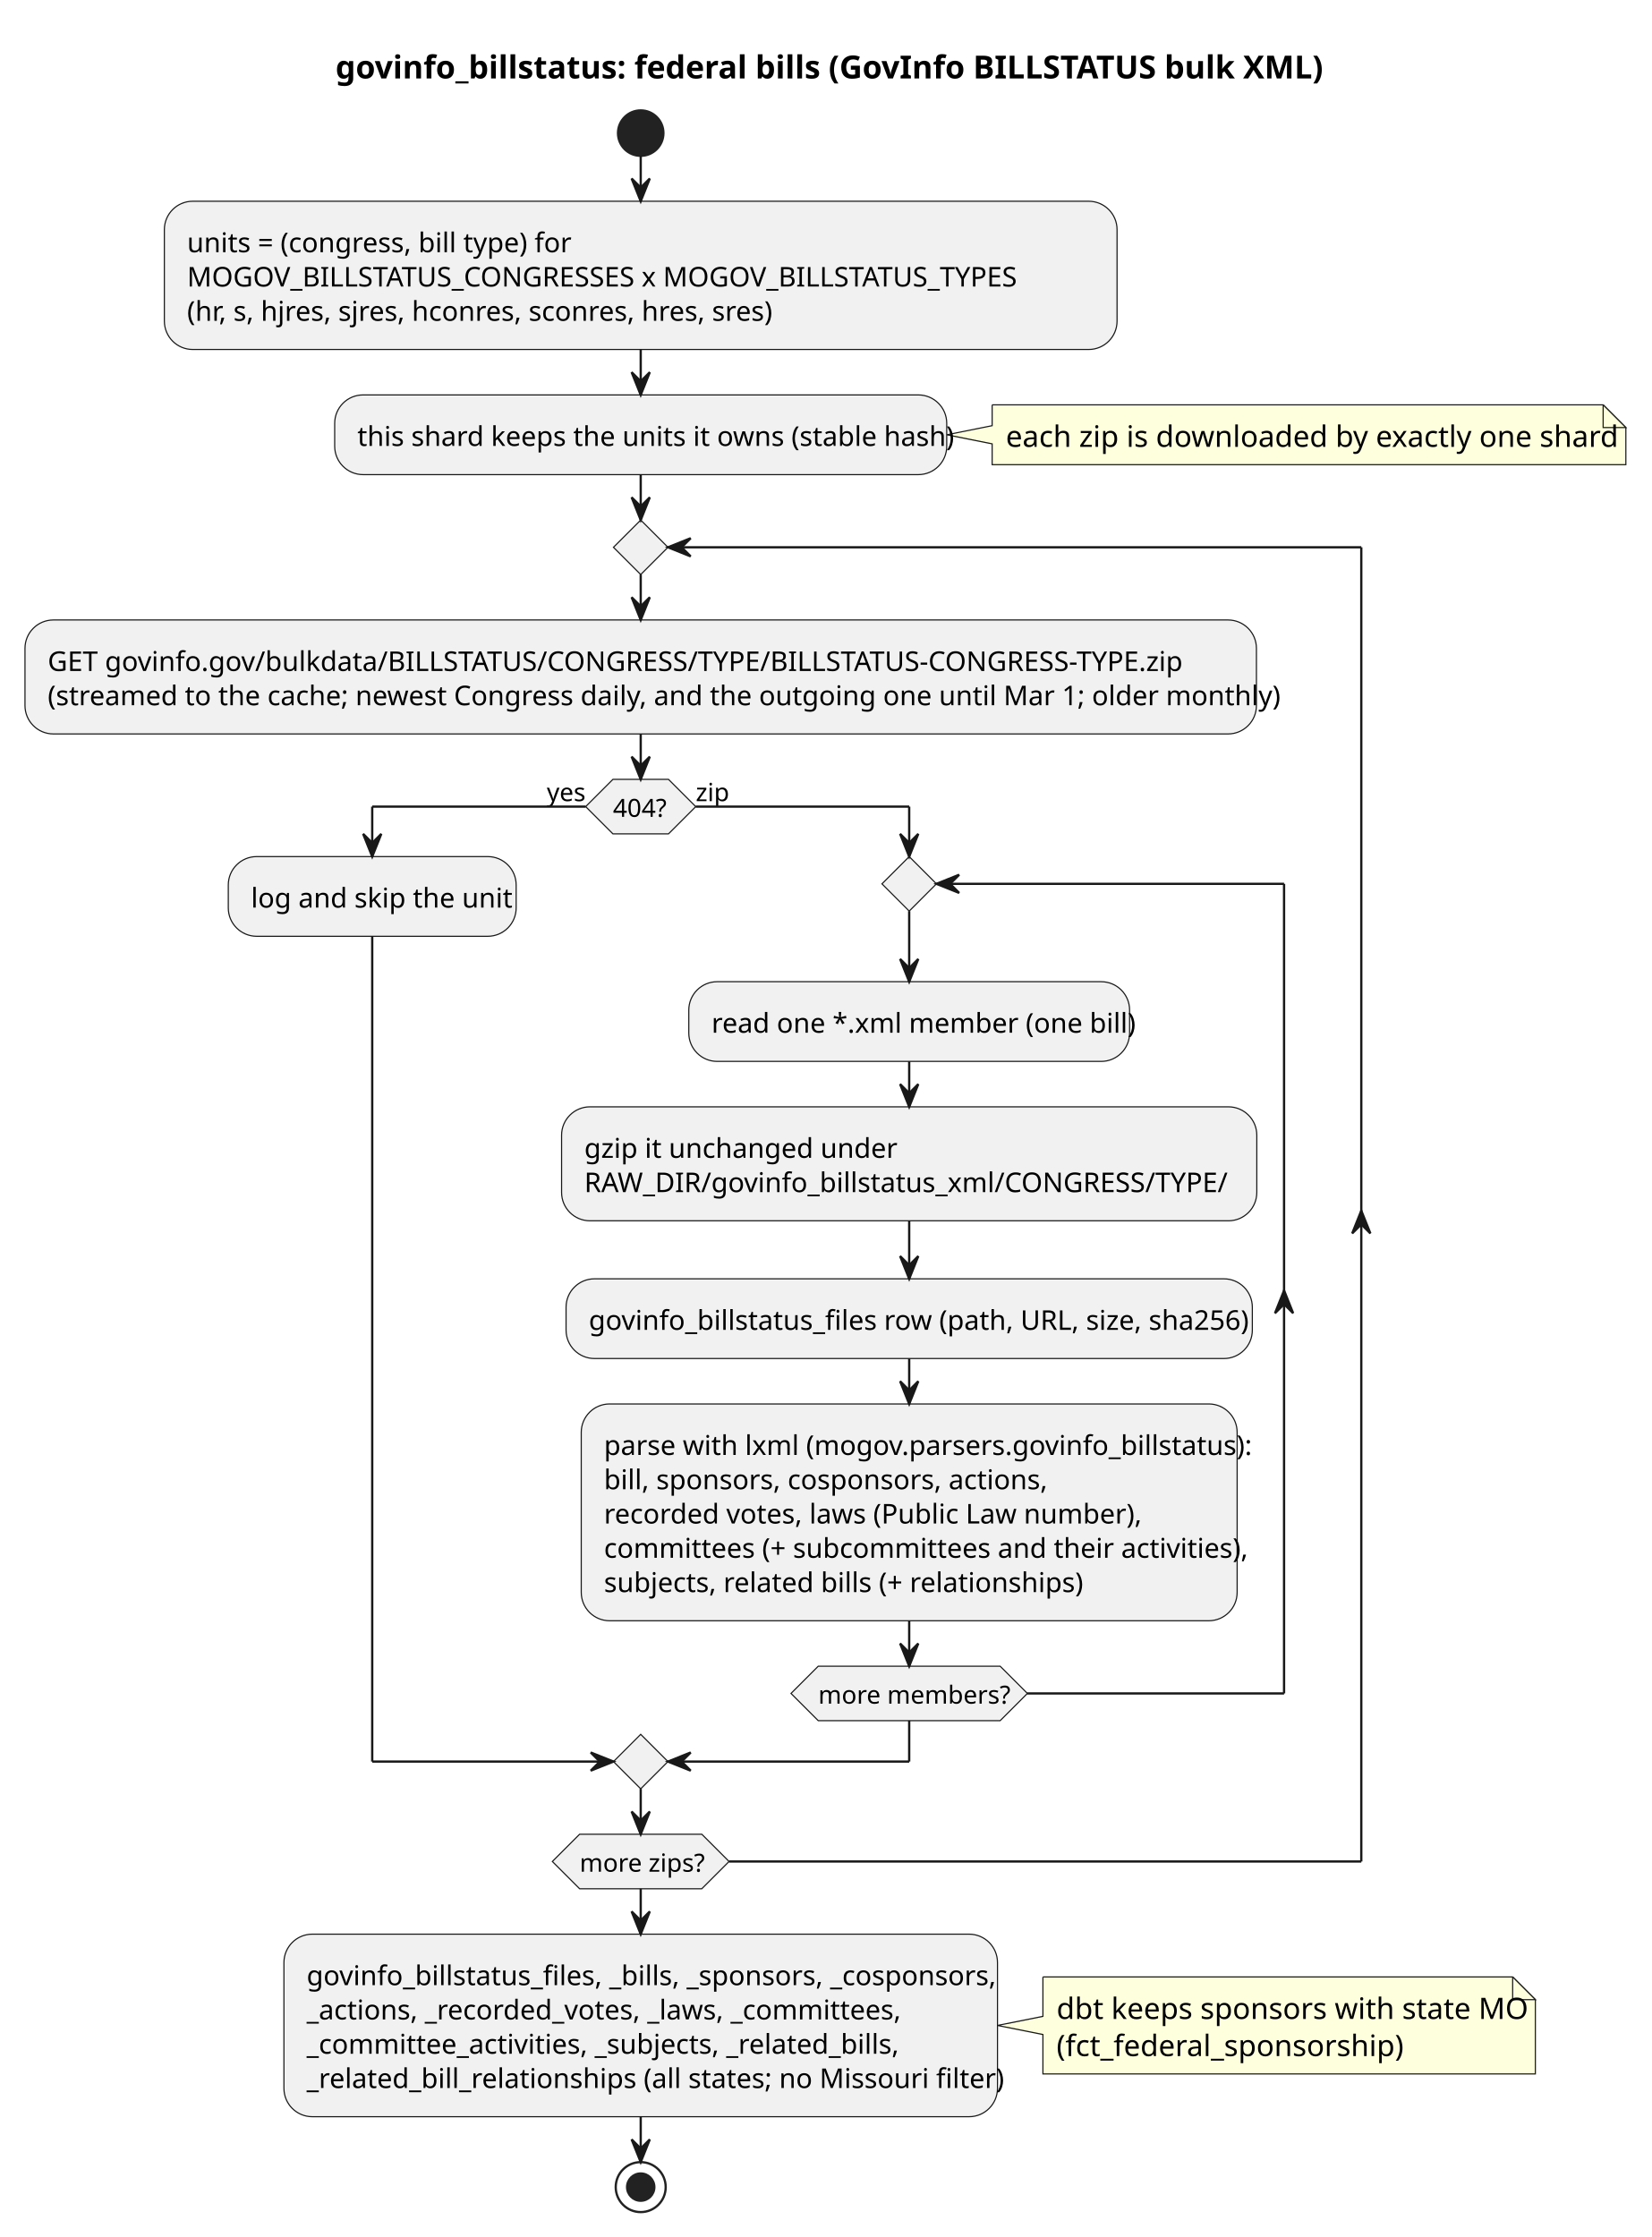
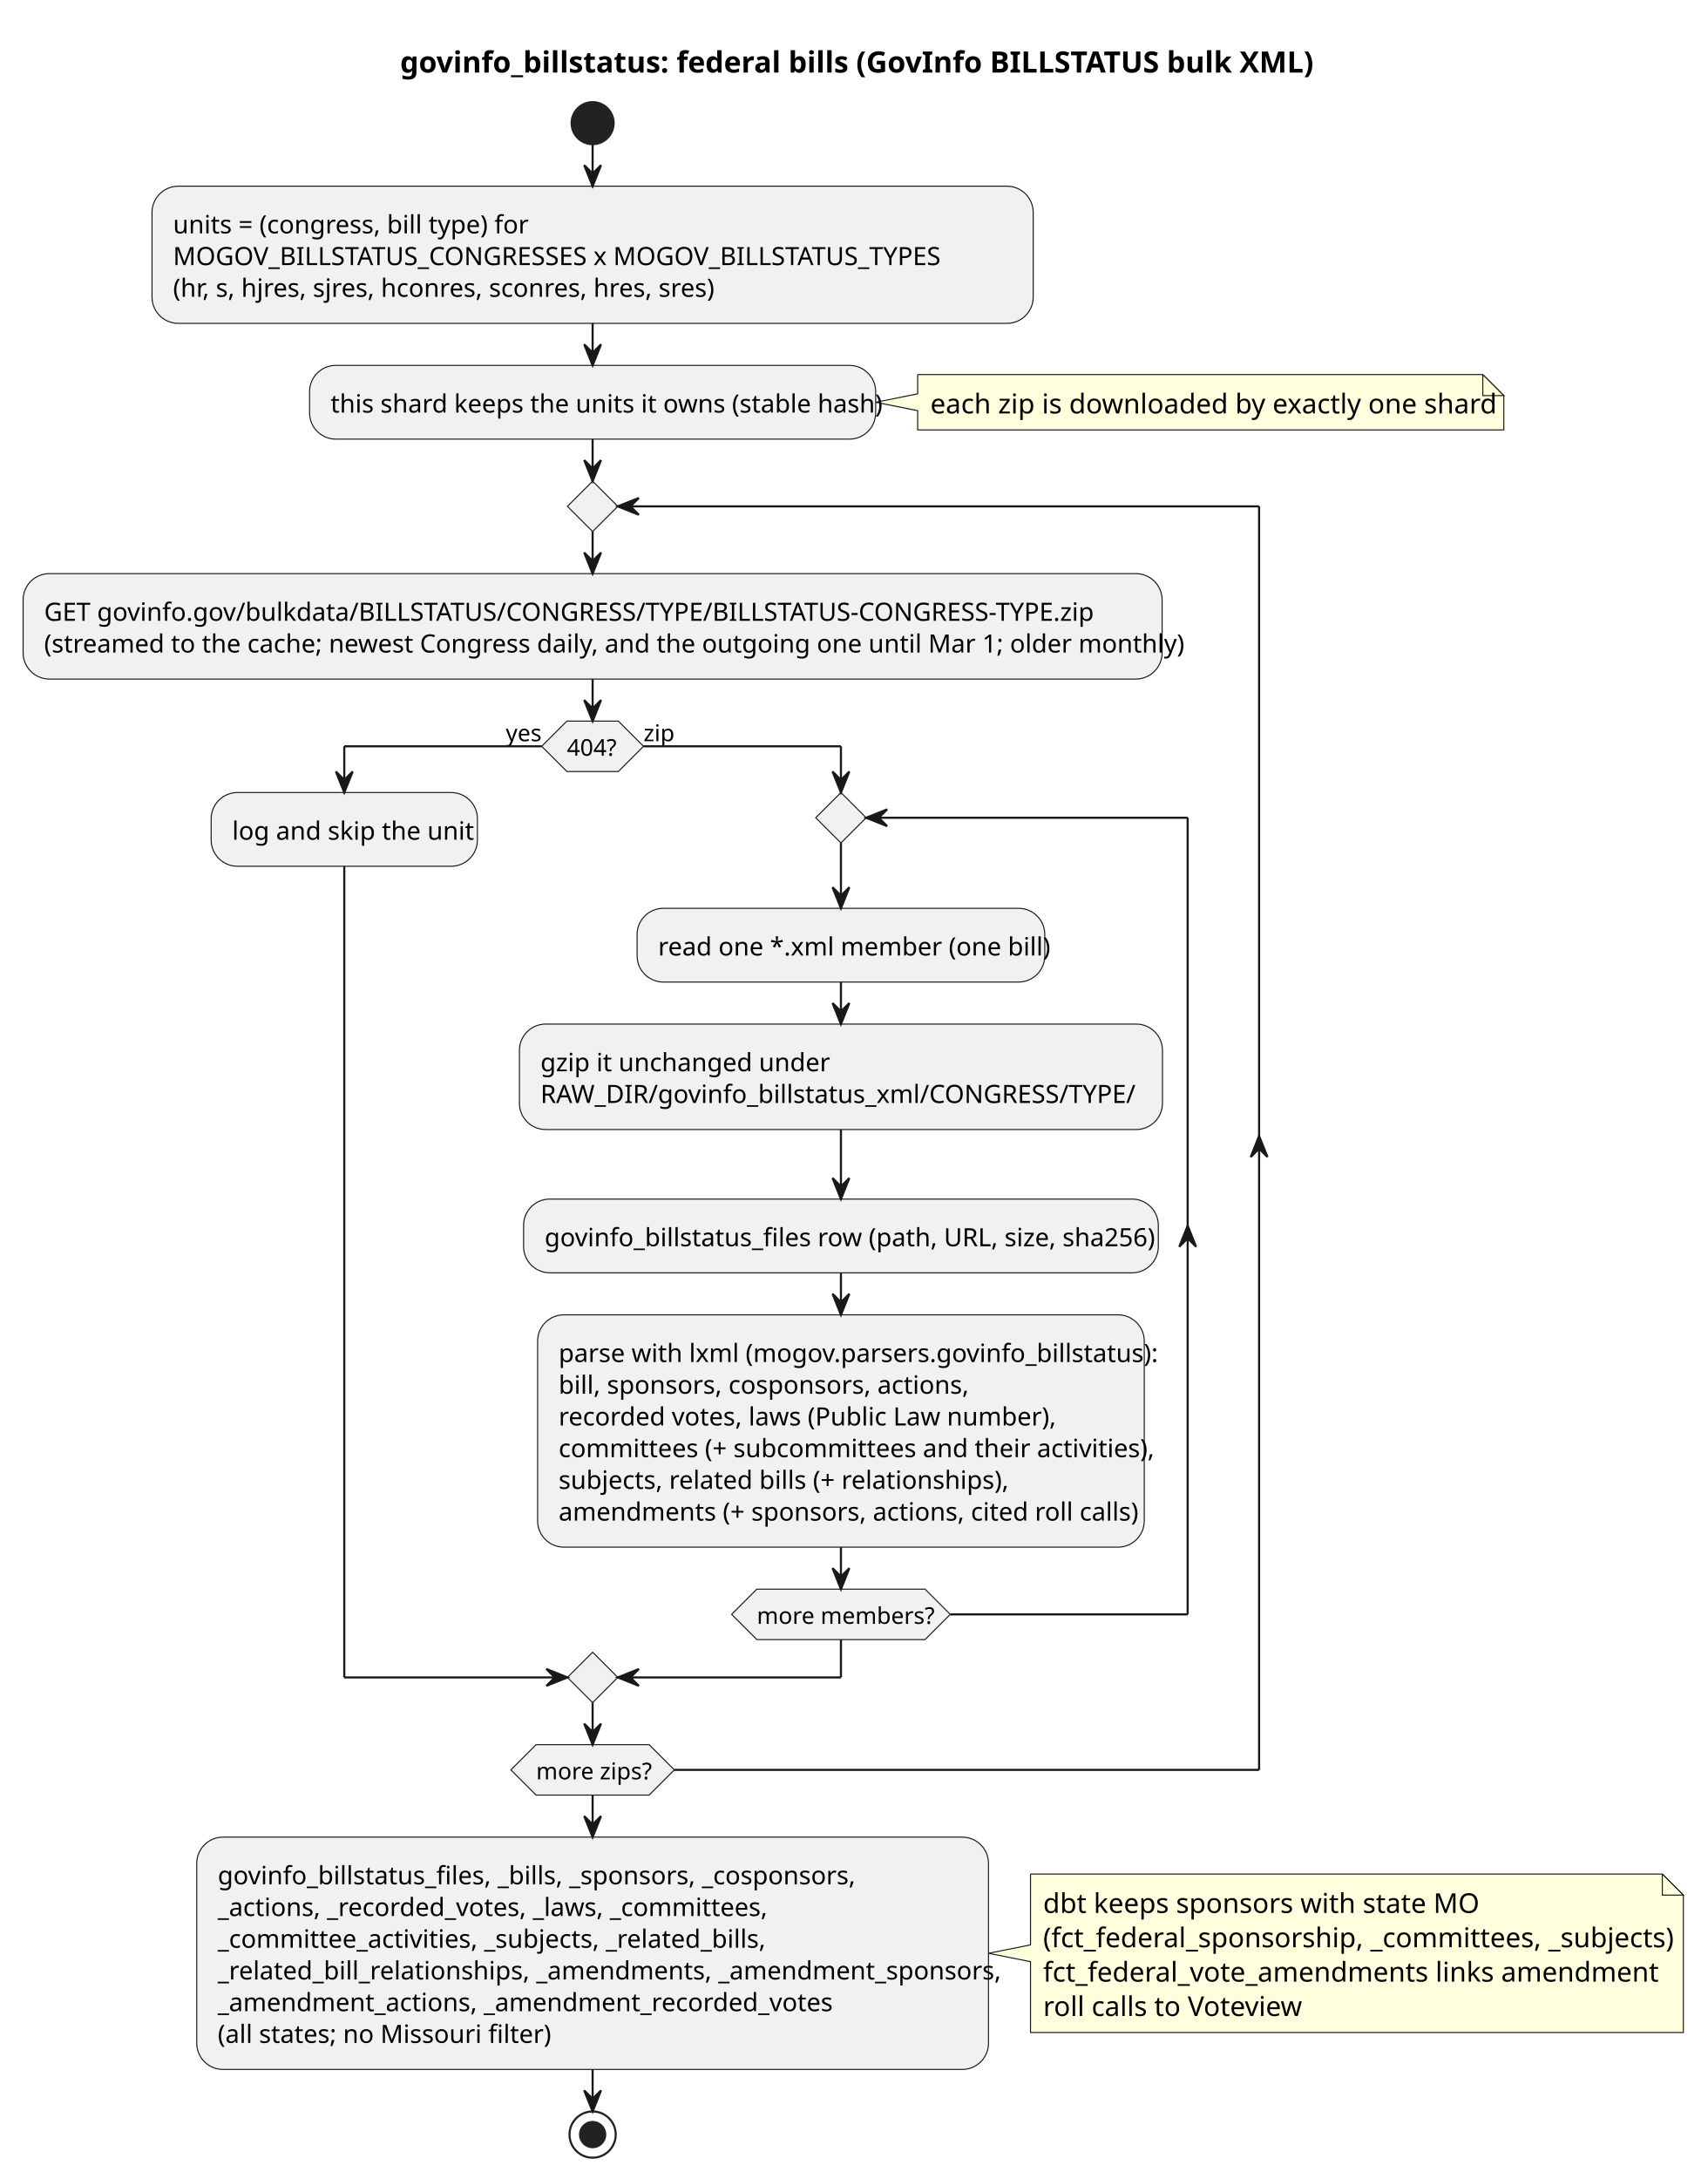
- <svg xmlns="http://www.w3.org/2000/svg" contentStyleType="text/css" height="985px" preserveAspectRatio="none" style="width:727px;height:985px;background:#FFFFFF;" version="1.1" viewBox="0 0 727 985" width="727px" zoomAndPan="magnify">
+ <svg xmlns="http://www.w3.org/2000/svg" contentStyleType="text/css" height="1037px" preserveAspectRatio="none" style="width:813px;height:1037px;background:#FFFFFF;" version="1.1" viewBox="0 0 813 1037" width="813px" zoomAndPan="magnify">
  <defs />
  <g>
-     <text fill="#000000" font-family="sans-serif" font-size="14" font-weight="bold" lengthAdjust="spacing" textLength="429.345" x="147.733" y="34.533">govinfo_billstatus: federal bills (GovInfo BILLSTATUS bulk XML)</text>
+     <text fill="#000000" font-family="sans-serif" font-size="14" font-weight="bold" lengthAdjust="spacing" textLength="429.345" x="190.462" y="34.533">govinfo_billstatus: federal bills (GovInfo BILLSTATUS bulk XML)</text>
    <ellipse cx="282.085" cy="58.609" fill="#222222" rx="10" ry="10" style="stroke:#222222;stroke-width:1.0;" />
    <rect fill="#F1F1F1" height="65.281" rx="12.5" ry="12.5" style="stroke:#181818;stroke-width:0.5;" width="419.445" x="72.362" y="88.609" />
    <text fill="#000000" font-family="sans-serif" font-size="12" lengthAdjust="spacing" textLength="160.4" x="82.362" y="111.066">units = (congress, bill type) for</text>
    <text fill="#000000" font-family="sans-serif" font-size="12" lengthAdjust="spacing" textLength="399.445" x="82.362" y="126.16">MOGOV_BILLSTATUS_CONGRESSES x MOGOV_BILLSTATUS_TYPES</text>
    <text fill="#000000" font-family="sans-serif" font-size="12" lengthAdjust="spacing" textLength="253.406" x="82.362" y="141.254">(hr, s, hjres, sjres, hconres, sconres, hres, sres)</text>
    <path d="M436.816,178.262 L436.816,187.438 L416.816,191.438 L436.816,195.438 L436.816,204.613 A0,0 0 0 0 436.816,204.613 L715.811,204.613 A0,0 0 0 0 715.811,204.613 L715.811,188.262 L705.811,178.262 L436.816,178.262 A0,0 0 0 0 436.816,178.262 " fill="#FEFFDD" style="stroke:#181818;stroke-width:0.5;" />
    <path d="M705.811,178.262 L705.811,188.262 L715.811,188.262 L705.811,178.262 " fill="#FEFFDD" style="stroke:#181818;stroke-width:0.5;" />
    <text fill="#000000" font-family="sans-serif" font-size="13" lengthAdjust="spacing" textLength="257.994" x="442.816" y="196.757">each zip is downloaded by exactly one shard</text>
    <rect fill="#F1F1F1" height="35.094" rx="12.5" ry="12.5" style="stroke:#181818;stroke-width:0.5;" width="269.463" x="147.353" y="173.891" />
    <text fill="#000000" font-family="sans-serif" font-size="12" lengthAdjust="spacing" textLength="249.463" x="157.353" y="196.348">this shard keeps the units it owns (stable hash)</text>
    <rect fill="#F1F1F1" height="50.188" rx="12.5" ry="12.5" style="stroke:#181818;stroke-width:0.5;" width="542.17" x="11" y="272.984" />
    <text fill="#000000" font-family="sans-serif" font-size="12" lengthAdjust="spacing" textLength="522.17" x="21" y="295.441">GET govinfo.gov/bulkdata/BILLSTATUS/CONGRESS/TYPE/BILLSTATUS-CONGRESS-TYPE.zip</text>
    <text fill="#000000" font-family="sans-serif" font-size="12" lengthAdjust="spacing" textLength="511.617" x="21" y="310.535">(streamed to the cache; newest Congress daily, and the outgoing one until Mar 1; older monthly)</text>
    <polygon fill="#F1F1F1" points="269.85,343.172,294.32,343.172,306.32,355.172,294.32,367.172,269.85,367.172,257.85,355.172,269.85,343.172" style="stroke:#181818;stroke-width:0.5;" />
    <text fill="#000000" font-family="sans-serif" font-size="11" lengthAdjust="spacing" textLength="24.471" x="269.85" y="359.673">404?</text>
    <text fill="#000000" font-family="sans-serif" font-size="11" lengthAdjust="spacing" textLength="17.118" x="240.732" y="352.755">yes</text>
    <text fill="#000000" font-family="sans-serif" font-size="11" lengthAdjust="spacing" textLength="14.062" x="306.32" y="352.755">zip</text>
    <rect fill="#F1F1F1" height="35.094" rx="12.5" ry="12.5" style="stroke:#181818;stroke-width:0.5;" width="126.74" x="100.509" y="377.172" />
    <text fill="#000000" font-family="sans-serif" font-size="12" lengthAdjust="spacing" textLength="106.74" x="110.509" y="399.629">log and skip the unit</text>
    <rect fill="#F1F1F1" height="35.094" rx="12.5" ry="12.5" style="stroke:#181818;stroke-width:0.5;" width="194.07" x="303.256" y="432.266" />
    <text fill="#000000" font-family="sans-serif" font-size="12" lengthAdjust="spacing" textLength="174.07" x="313.256" y="454.723">read one *.xml member (one bill)</text>
    <rect fill="#F1F1F1" height="50.188" rx="12.5" ry="12.5" style="stroke:#181818;stroke-width:0.5;" width="306.084" x="247.249" y="487.359" />
    <text fill="#000000" font-family="sans-serif" font-size="12" lengthAdjust="spacing" textLength="128.098" x="257.249" y="509.816">gzip it unchanged under</text>
    <text fill="#000000" font-family="sans-serif" font-size="12" lengthAdjust="spacing" textLength="286.084" x="257.249" y="524.91">RAW_DIR/govinfo_billstatus_xml/CONGRESS/TYPE/</text>
-     <rect fill="#F1F1F1" height="35.094" rx="12.5" ry="12.5" style="stroke:#181818;stroke-width:0.5;" width="302.141" x="249.221" y="563.094" />
-     <text fill="#000000" font-family="sans-serif" font-size="12" lengthAdjust="spacing" textLength="282.141" x="259.221" y="585.551">govinfo_billstatus_files row (path, URL, size, sha256)</text>
-     <rect fill="#F1F1F1" height="95.469" rx="12.5" ry="12.5" style="stroke:#181818;stroke-width:0.5;" width="288.769" x="255.906" y="618.188" />
-     <text fill="#000000" font-family="sans-serif" font-size="12" lengthAdjust="spacing" textLength="268.769" x="265.906" y="640.644">parse with lxml (mogov.parsers.govinfo_billstatus):</text>
-     <text fill="#000000" font-family="sans-serif" font-size="12" lengthAdjust="spacing" textLength="186.088" x="265.906" y="655.738">bill, sponsors, cosponsors, actions,</text>
-     <text fill="#000000" font-family="sans-serif" font-size="12" lengthAdjust="spacing" textLength="226.764" x="265.906" y="670.832">recorded votes, laws (Public Law number),</text>
-     <text fill="#000000" font-family="sans-serif" font-size="12" lengthAdjust="spacing" textLength="266.426" x="265.906" y="685.926">committees (+ subcommittees and their activities),</text>
-     <text fill="#000000" font-family="sans-serif" font-size="12" lengthAdjust="spacing" textLength="200.426" x="265.906" y="701.019">subjects, related bills (+ relationships)</text>
+     <rect fill="#F1F1F1" height="35.094" rx="12.5" ry="12.5" style="stroke:#181818;stroke-width:0.5;" width="302.141" x="249.221" y="570.641" />
+     <text fill="#000000" font-family="sans-serif" font-size="12" lengthAdjust="spacing" textLength="282.141" x="259.221" y="593.098">govinfo_billstatus_files row (path, URL, size, sha256)</text>
+     <rect fill="#F1F1F1" height="110.562" rx="12.5" ry="12.5" style="stroke:#181818;stroke-width:0.5;" width="288.769" x="255.906" y="625.734" />
+     <text fill="#000000" font-family="sans-serif" font-size="12" lengthAdjust="spacing" textLength="268.769" x="265.906" y="648.191">parse with lxml (mogov.parsers.govinfo_billstatus):</text>
+     <text fill="#000000" font-family="sans-serif" font-size="12" lengthAdjust="spacing" textLength="186.088" x="265.906" y="663.285">bill, sponsors, cosponsors, actions,</text>
+     <text fill="#000000" font-family="sans-serif" font-size="12" lengthAdjust="spacing" textLength="226.764" x="265.906" y="678.379">recorded votes, laws (Public Law number),</text>
+     <text fill="#000000" font-family="sans-serif" font-size="12" lengthAdjust="spacing" textLength="266.426" x="265.906" y="693.473">committees (+ subcommittees and their activities),</text>
+     <text fill="#000000" font-family="sans-serif" font-size="12" lengthAdjust="spacing" textLength="203.76" x="265.906" y="708.566">subjects, related bills (+ relationships),</text>
+     <text fill="#000000" font-family="sans-serif" font-size="12" lengthAdjust="spacing" textLength="263.109" x="265.906" y="723.66">amendments (+ sponsors, actions, cited roll calls)</text>
    <polygon fill="#F1F1F1" points="400.291,377.172,412.291,389.172,400.291,401.172,388.291,389.172,400.291,377.172" style="stroke:#181818;stroke-width:0.5;" />
-     <polygon fill="#F1F1F1" points="360.252,733.656,440.33,733.656,452.33,745.656,440.33,757.656,360.252,757.656,348.252,745.656,360.252,733.656" style="stroke:#181818;stroke-width:0.5;" />
-     <text fill="#000000" font-family="sans-serif" font-size="11" lengthAdjust="spacing" textLength="80.078" x="360.252" y="750.157">more members?</text>
-     <polygon fill="#F1F1F1" points="282.085,763.656,294.085,775.656,282.085,787.656,270.085,775.656,282.085,763.656" style="stroke:#181818;stroke-width:0.5;" />
+     <polygon fill="#F1F1F1" points="360.252,756.297,440.33,756.297,452.33,768.297,440.33,780.297,360.252,780.297,348.252,768.297,360.252,756.297" style="stroke:#181818;stroke-width:0.5;" />
+     <text fill="#000000" font-family="sans-serif" font-size="11" lengthAdjust="spacing" textLength="80.078" x="360.252" y="772.798">more members?</text>
+     <polygon fill="#F1F1F1" points="282.085,786.297,294.085,798.297,282.085,810.297,270.085,798.297,282.085,786.297" style="stroke:#181818;stroke-width:0.5;" />
    <polygon fill="#F1F1F1" points="282.085,228.984,294.085,240.984,282.085,252.984,270.085,240.984,282.085,228.984" style="stroke:#181818;stroke-width:0.5;" />
-     <polygon fill="#F1F1F1" points="255.186,807.656,308.983,807.656,320.983,819.656,308.983,831.656,255.186,831.656,243.186,819.656,255.186,807.656" style="stroke:#181818;stroke-width:0.5;" />
-     <text fill="#000000" font-family="sans-serif" font-size="11" lengthAdjust="spacing" textLength="53.797" x="255.186" y="824.157">more zips?</text>
-     <path d="M459.164,870.492 L459.164,887.844 L439.164,891.844 L459.164,895.844 L459.164,913.195 A0,0 0 0 0 459.164,913.195 L675.977,913.195 A0,0 0 0 0 675.977,913.195 L675.977,880.492 L665.977,870.492 L459.164,870.492 A0,0 0 0 0 459.164,870.492 " fill="#FEFFDD" style="stroke:#181818;stroke-width:0.5;" />
-     <path d="M665.977,870.492 L665.977,880.492 L675.977,880.492 L665.977,870.492 " fill="#FEFFDD" style="stroke:#181818;stroke-width:0.5;" />
-     <text fill="#000000" font-family="sans-serif" font-size="13" lengthAdjust="spacing" textLength="195.812" x="465.164" y="888.987">dbt keeps sponsors with state MO</text>
-     <text fill="#000000" font-family="sans-serif" font-size="13" lengthAdjust="spacing" textLength="146.688" x="465.164" y="905.339">(fct_federal_sponsorship)</text>
-     <rect fill="#F1F1F1" height="80.375" rx="12.5" ry="12.5" style="stroke:#181818;stroke-width:0.5;" width="314.158" x="125.006" y="851.656" />
-     <text fill="#000000" font-family="sans-serif" font-size="12" lengthAdjust="spacing" textLength="294.158" x="135.006" y="874.113">govinfo_billstatus_files, _bills, _sponsors, _cosponsors,</text>
-     <text fill="#000000" font-family="sans-serif" font-size="12" lengthAdjust="spacing" textLength="256.125" x="135.006" y="889.207">_actions, _recorded_votes, _laws, _committees,</text>
-     <text fill="#000000" font-family="sans-serif" font-size="12" lengthAdjust="spacing" textLength="252.785" x="135.006" y="904.301">_committee_activities, _subjects, _related_bills,</text>
-     <text fill="#000000" font-family="sans-serif" font-size="12" lengthAdjust="spacing" textLength="291.463" x="135.006" y="919.394">_related_bill_relationships (all states; no Missouri filter)</text>
-     <ellipse cx="282.085" cy="963.031" fill="none" rx="11" ry="11" style="stroke:#222222;stroke-width:1.0;" />
-     <ellipse cx="282.085" cy="963.031" fill="#222222" rx="6" ry="6" style="stroke:#222222;stroke-width:1.0;" />
+     <polygon fill="#F1F1F1" points="255.186,830.297,308.983,830.297,320.983,842.297,308.983,854.297,255.186,854.297,243.186,842.297,255.186,830.297" style="stroke:#181818;stroke-width:0.5;" />
+     <text fill="#000000" font-family="sans-serif" font-size="11" lengthAdjust="spacing" textLength="53.797" x="255.186" y="846.798">more zips?</text>
+     <path d="M490.523,891.875 L490.523,925.578 L470.523,929.578 L490.523,933.578 L490.523,967.281 A0,0 0 0 0 490.523,967.281 L801.269,967.281 A0,0 0 0 0 801.269,967.281 L801.269,901.875 L791.269,891.875 L490.523,891.875 A0,0 0 0 0 490.523,891.875 " fill="#FEFFDD" style="stroke:#181818;stroke-width:0.5;" />
+     <path d="M791.269,891.875 L791.269,901.875 L801.269,901.875 L791.269,891.875 " fill="#FEFFDD" style="stroke:#181818;stroke-width:0.5;" />
+     <text fill="#000000" font-family="sans-serif" font-size="13" lengthAdjust="spacing" textLength="195.812" x="496.523" y="910.37">dbt keeps sponsors with state MO</text>
+     <text fill="#000000" font-family="sans-serif" font-size="13" lengthAdjust="spacing" textLength="289.745" x="496.523" y="926.722">(fct_federal_sponsorship, _committees, _subjects)</text>
+     <text fill="#000000" font-family="sans-serif" font-size="13" lengthAdjust="spacing" textLength="276.764" x="496.523" y="943.073">fct_federal_vote_amendments links amendment</text>
+     <text fill="#000000" font-family="sans-serif" font-size="13" lengthAdjust="spacing" textLength="117.768" x="496.523" y="959.425">roll calls to Voteview</text>
+     <rect fill="#F1F1F1" height="110.562" rx="12.5" ry="12.5" style="stroke:#181818;stroke-width:0.5;" width="376.877" x="93.647" y="874.297" />
+     <text fill="#000000" font-family="sans-serif" font-size="12" lengthAdjust="spacing" textLength="294.158" x="103.647" y="896.754">govinfo_billstatus_files, _bills, _sponsors, _cosponsors,</text>
+     <text fill="#000000" font-family="sans-serif" font-size="12" lengthAdjust="spacing" textLength="256.125" x="103.647" y="911.848">_actions, _recorded_votes, _laws, _committees,</text>
+     <text fill="#000000" font-family="sans-serif" font-size="12" lengthAdjust="spacing" textLength="252.785" x="103.647" y="926.941">_committee_activities, _subjects, _related_bills,</text>
+     <text fill="#000000" font-family="sans-serif" font-size="12" lengthAdjust="spacing" textLength="356.877" x="103.647" y="942.035">_related_bill_relationships, _amendments, _amendment_sponsors,</text>
+     <text fill="#000000" font-family="sans-serif" font-size="12" lengthAdjust="spacing" textLength="280.84" x="103.647" y="957.129">_amendment_actions, _amendment_recorded_votes</text>
+     <text fill="#000000" font-family="sans-serif" font-size="12" lengthAdjust="spacing" textLength="149.373" x="103.647" y="972.223">(all states; no Missouri filter)</text>
+     <ellipse cx="282.085" cy="1015.859" fill="none" rx="11" ry="11" style="stroke:#222222;stroke-width:1.0;" />
+     <ellipse cx="282.085" cy="1015.859" fill="#222222" rx="6" ry="6" style="stroke:#222222;stroke-width:1.0;" />
    <line style="stroke:#181818;stroke-width:1.0;" x1="282.085" x2="282.085" y1="68.609" y2="88.609" />
    <polygon fill="#181818" points="278.085,78.609,282.085,88.609,286.085,78.609,282.085,82.609" style="stroke:#181818;stroke-width:1.0;" />
    <line style="stroke:#181818;stroke-width:1.0;" x1="282.085" x2="282.085" y1="153.891" y2="173.891" />
    <polygon fill="#181818" points="278.085,163.891,282.085,173.891,286.085,163.891,282.085,167.891" style="stroke:#181818;stroke-width:1.0;" />
    <line style="stroke:#181818;stroke-width:1.0;" x1="400.291" x2="400.291" y1="467.359" y2="487.359" />
    <polygon fill="#181818" points="396.291,477.359,400.291,487.359,404.291,477.359,400.291,481.359" style="stroke:#181818;stroke-width:1.0;" />
-     <line style="stroke:#181818;stroke-width:1.0;" x1="400.291" x2="400.291" y1="537.547" y2="563.094" />
-     <polygon fill="#181818" points="396.291,553.094,400.291,563.094,404.291,553.094,400.291,557.094" style="stroke:#181818;stroke-width:1.0;" />
-     <line style="stroke:#181818;stroke-width:1.0;" x1="400.291" x2="400.291" y1="598.188" y2="618.188" />
-     <polygon fill="#181818" points="396.291,608.188,400.291,618.188,404.291,608.188,400.291,612.188" style="stroke:#181818;stroke-width:1.0;" />
+     <line style="stroke:#181818;stroke-width:1.0;" x1="400.291" x2="400.291" y1="537.547" y2="570.641" />
+     <polygon fill="#181818" points="396.291,560.641,400.291,570.641,404.291,560.641,400.291,564.641" style="stroke:#181818;stroke-width:1.0;" />
+     <line style="stroke:#181818;stroke-width:1.0;" x1="400.291" x2="400.291" y1="605.734" y2="625.734" />
+     <polygon fill="#181818" points="396.291,615.734,400.291,625.734,404.291,615.734,400.291,619.734" style="stroke:#181818;stroke-width:1.0;" />
    <line style="stroke:#181818;stroke-width:1.0;" x1="400.291" x2="400.291" y1="401.172" y2="432.266" />
    <polygon fill="#181818" points="396.291,422.266,400.291,432.266,404.291,422.266,400.291,426.266" style="stroke:#181818;stroke-width:1.0;" />
-     <line style="stroke:#181818;stroke-width:1.0;" x1="452.33" x2="565.333" y1="745.656" y2="745.656" />
-     <polygon fill="#181818" points="561.333,578.234,565.333,568.234,569.333,578.234,565.333,574.234" style="stroke:#181818;stroke-width:1.0;" />
-     <line style="stroke:#181818;stroke-width:1.0;" x1="565.333" x2="565.333" y1="389.172" y2="745.656" />
+     <line style="stroke:#181818;stroke-width:1.0;" x1="452.33" x2="565.333" y1="768.297" y2="768.297" />
+     <polygon fill="#181818" points="561.333,593.328,565.333,583.328,569.333,593.328,565.333,589.328" style="stroke:#181818;stroke-width:1.0;" />
+     <line style="stroke:#181818;stroke-width:1.0;" x1="565.333" x2="565.333" y1="389.172" y2="768.297" />
    <line style="stroke:#181818;stroke-width:1.0;" x1="565.333" x2="412.291" y1="389.172" y2="389.172" />
    <polygon fill="#181818" points="422.291,385.172,412.291,389.172,422.291,393.172,418.291,389.172" style="stroke:#181818;stroke-width:1.0;" />
-     <line style="stroke:#181818;stroke-width:1.0;" x1="400.291" x2="400.291" y1="713.656" y2="733.656" />
-     <polygon fill="#181818" points="396.291,723.656,400.291,733.656,404.291,723.656,400.291,727.656" style="stroke:#181818;stroke-width:1.0;" />
+     <line style="stroke:#181818;stroke-width:1.0;" x1="400.291" x2="400.291" y1="736.297" y2="756.297" />
+     <polygon fill="#181818" points="396.291,746.297,400.291,756.297,404.291,746.297,400.291,750.297" style="stroke:#181818;stroke-width:1.0;" />
    <line style="stroke:#181818;stroke-width:1.0;" x1="257.85" x2="163.879" y1="355.172" y2="355.172" />
    <line style="stroke:#181818;stroke-width:1.0;" x1="163.879" x2="163.879" y1="355.172" y2="377.172" />
    <polygon fill="#181818" points="159.879,367.172,163.879,377.172,167.879,367.172,163.879,371.172" style="stroke:#181818;stroke-width:1.0;" />
    <line style="stroke:#181818;stroke-width:1.0;" x1="306.32" x2="400.291" y1="355.172" y2="355.172" />
    <line style="stroke:#181818;stroke-width:1.0;" x1="400.291" x2="400.291" y1="355.172" y2="377.172" />
    <polygon fill="#181818" points="396.291,367.172,400.291,377.172,404.291,367.172,400.291,371.172" style="stroke:#181818;stroke-width:1.0;" />
-     <line style="stroke:#181818;stroke-width:1.0;" x1="163.879" x2="163.879" y1="412.266" y2="775.656" />
-     <line style="stroke:#181818;stroke-width:1.0;" x1="163.879" x2="270.085" y1="775.656" y2="775.656" />
-     <polygon fill="#181818" points="260.085,771.656,270.085,775.656,260.085,779.656,264.085,775.656" style="stroke:#181818;stroke-width:1.0;" />
-     <line style="stroke:#181818;stroke-width:1.0;" x1="400.291" x2="400.291" y1="757.656" y2="775.656" />
-     <line style="stroke:#181818;stroke-width:1.0;" x1="400.291" x2="294.085" y1="775.656" y2="775.656" />
-     <polygon fill="#181818" points="304.085,771.656,294.085,775.656,304.085,779.656,300.085,775.656" style="stroke:#181818;stroke-width:1.0;" />
+     <line style="stroke:#181818;stroke-width:1.0;" x1="163.879" x2="163.879" y1="412.266" y2="798.297" />
+     <line style="stroke:#181818;stroke-width:1.0;" x1="163.879" x2="270.085" y1="798.297" y2="798.297" />
+     <polygon fill="#181818" points="260.085,794.297,270.085,798.297,260.085,802.297,264.085,798.297" style="stroke:#181818;stroke-width:1.0;" />
+     <line style="stroke:#181818;stroke-width:1.0;" x1="400.291" x2="400.291" y1="780.297" y2="798.297" />
+     <line style="stroke:#181818;stroke-width:1.0;" x1="400.291" x2="294.085" y1="798.297" y2="798.297" />
+     <polygon fill="#181818" points="304.085,794.297,294.085,798.297,304.085,802.297,300.085,798.297" style="stroke:#181818;stroke-width:1.0;" />
    <line style="stroke:#181818;stroke-width:1.0;" x1="282.085" x2="282.085" y1="323.172" y2="343.172" />
    <polygon fill="#181818" points="278.085,333.172,282.085,343.172,286.085,333.172,282.085,337.172" style="stroke:#181818;stroke-width:1.0;" />
    <line style="stroke:#181818;stroke-width:1.0;" x1="282.085" x2="282.085" y1="252.984" y2="272.984" />
    <polygon fill="#181818" points="278.085,262.984,282.085,272.984,286.085,262.984,282.085,266.984" style="stroke:#181818;stroke-width:1.0;" />
-     <line style="stroke:#181818;stroke-width:1.0;" x1="320.983" x2="599.333" y1="819.656" y2="819.656" />
-     <polygon fill="#181818" points="595.333,543.094,599.333,533.094,603.333,543.094,599.333,539.094" style="stroke:#181818;stroke-width:1.0;" />
-     <line style="stroke:#181818;stroke-width:1.0;" x1="599.333" x2="599.333" y1="240.984" y2="819.656" />
+     <line style="stroke:#181818;stroke-width:1.0;" x1="320.983" x2="599.333" y1="842.297" y2="842.297" />
+     <polygon fill="#181818" points="595.333,550.641,599.333,540.641,603.333,550.641,599.333,546.641" style="stroke:#181818;stroke-width:1.0;" />
+     <line style="stroke:#181818;stroke-width:1.0;" x1="599.333" x2="599.333" y1="240.984" y2="842.297" />
    <line style="stroke:#181818;stroke-width:1.0;" x1="599.333" x2="294.085" y1="240.984" y2="240.984" />
    <polygon fill="#181818" points="304.085,236.984,294.085,240.984,304.085,244.984,300.085,240.984" style="stroke:#181818;stroke-width:1.0;" />
-     <line style="stroke:#181818;stroke-width:1.0;" x1="282.085" x2="282.085" y1="787.656" y2="807.656" />
-     <polygon fill="#181818" points="278.085,797.656,282.085,807.656,286.085,797.656,282.085,801.656" style="stroke:#181818;stroke-width:1.0;" />
+     <line style="stroke:#181818;stroke-width:1.0;" x1="282.085" x2="282.085" y1="810.297" y2="830.297" />
+     <polygon fill="#181818" points="278.085,820.297,282.085,830.297,286.085,820.297,282.085,824.297" style="stroke:#181818;stroke-width:1.0;" />
    <line style="stroke:#181818;stroke-width:1.0;" x1="282.085" x2="282.085" y1="208.984" y2="228.984" />
    <polygon fill="#181818" points="278.085,218.984,282.085,228.984,286.085,218.984,282.085,222.984" style="stroke:#181818;stroke-width:1.0;" />
-     <line style="stroke:#181818;stroke-width:1.0;" x1="282.085" x2="282.085" y1="831.656" y2="851.656" />
-     <polygon fill="#181818" points="278.085,841.656,282.085,851.656,286.085,841.656,282.085,845.656" style="stroke:#181818;stroke-width:1.0;" />
-     <line style="stroke:#181818;stroke-width:1.0;" x1="282.085" x2="282.085" y1="932.031" y2="952.031" />
-     <polygon fill="#181818" points="278.085,942.031,282.085,952.031,286.085,942.031,282.085,946.031" style="stroke:#181818;stroke-width:1.0;" />
+     <line style="stroke:#181818;stroke-width:1.0;" x1="282.085" x2="282.085" y1="854.297" y2="874.297" />
+     <polygon fill="#181818" points="278.085,864.297,282.085,874.297,286.085,864.297,282.085,868.297" style="stroke:#181818;stroke-width:1.0;" />
+     <line style="stroke:#181818;stroke-width:1.0;" x1="282.085" x2="282.085" y1="984.859" y2="1004.859" />
+     <polygon fill="#181818" points="278.085,994.859,282.085,1004.859,286.085,994.859,282.085,998.859" style="stroke:#181818;stroke-width:1.0;" />
  </g>
</svg>
